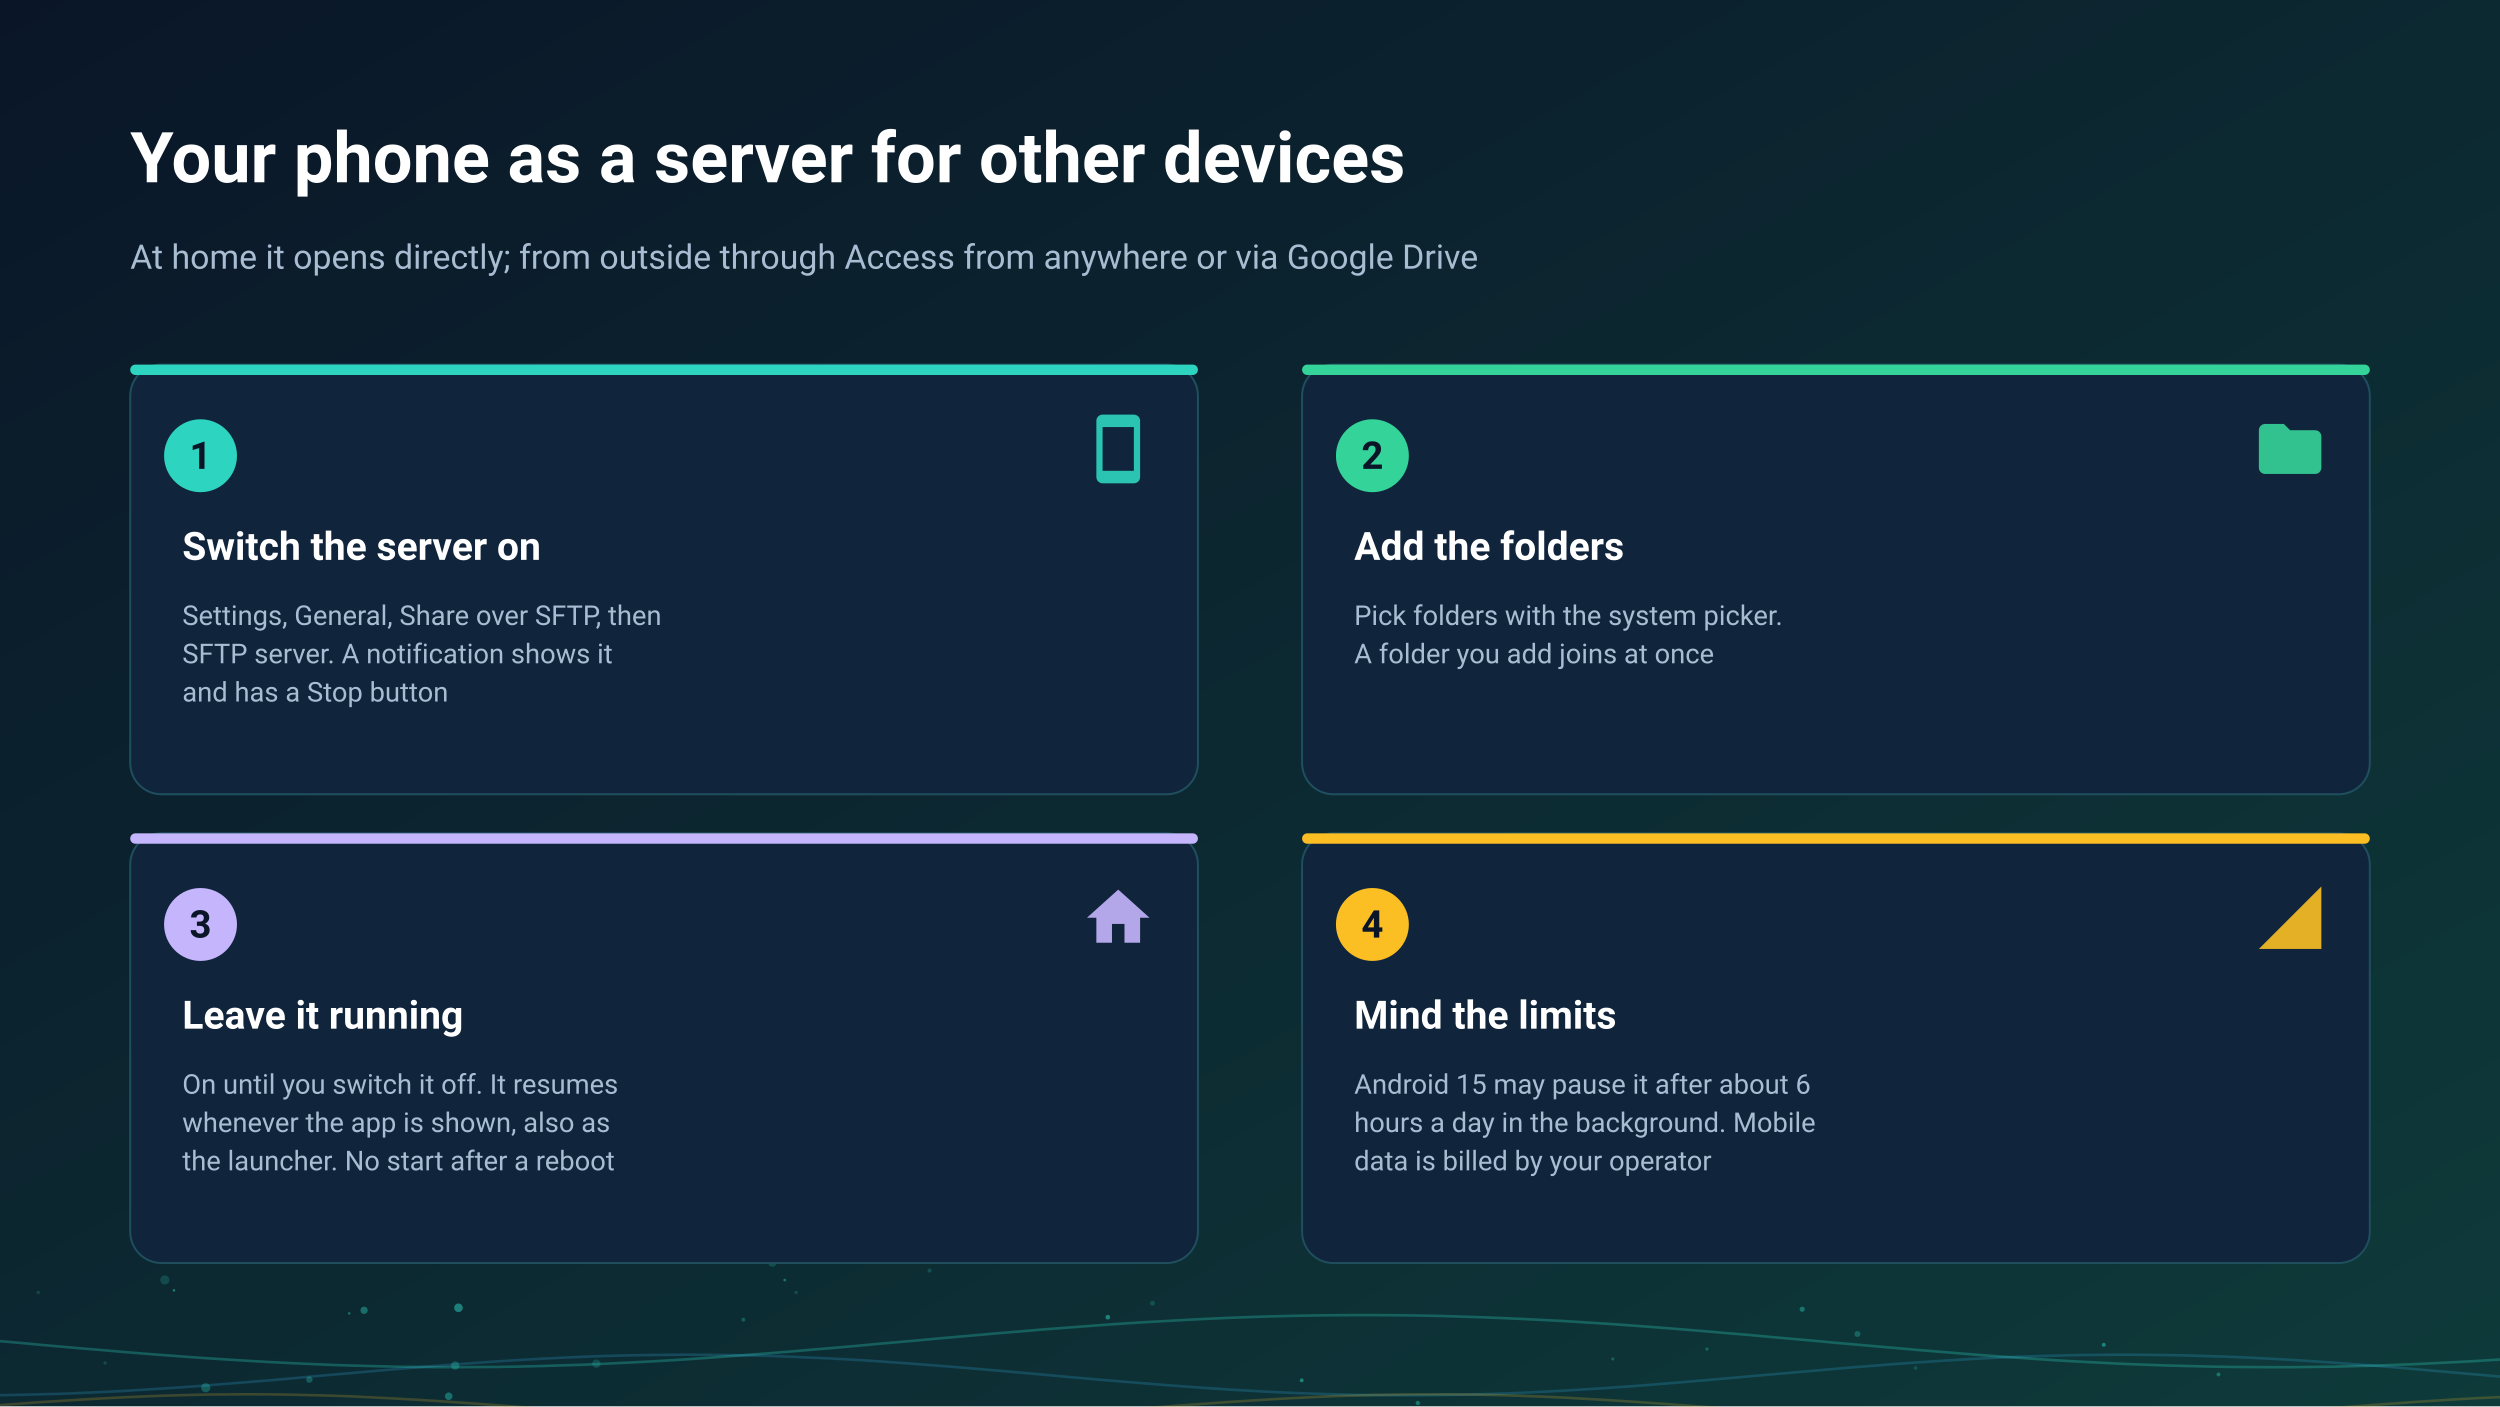
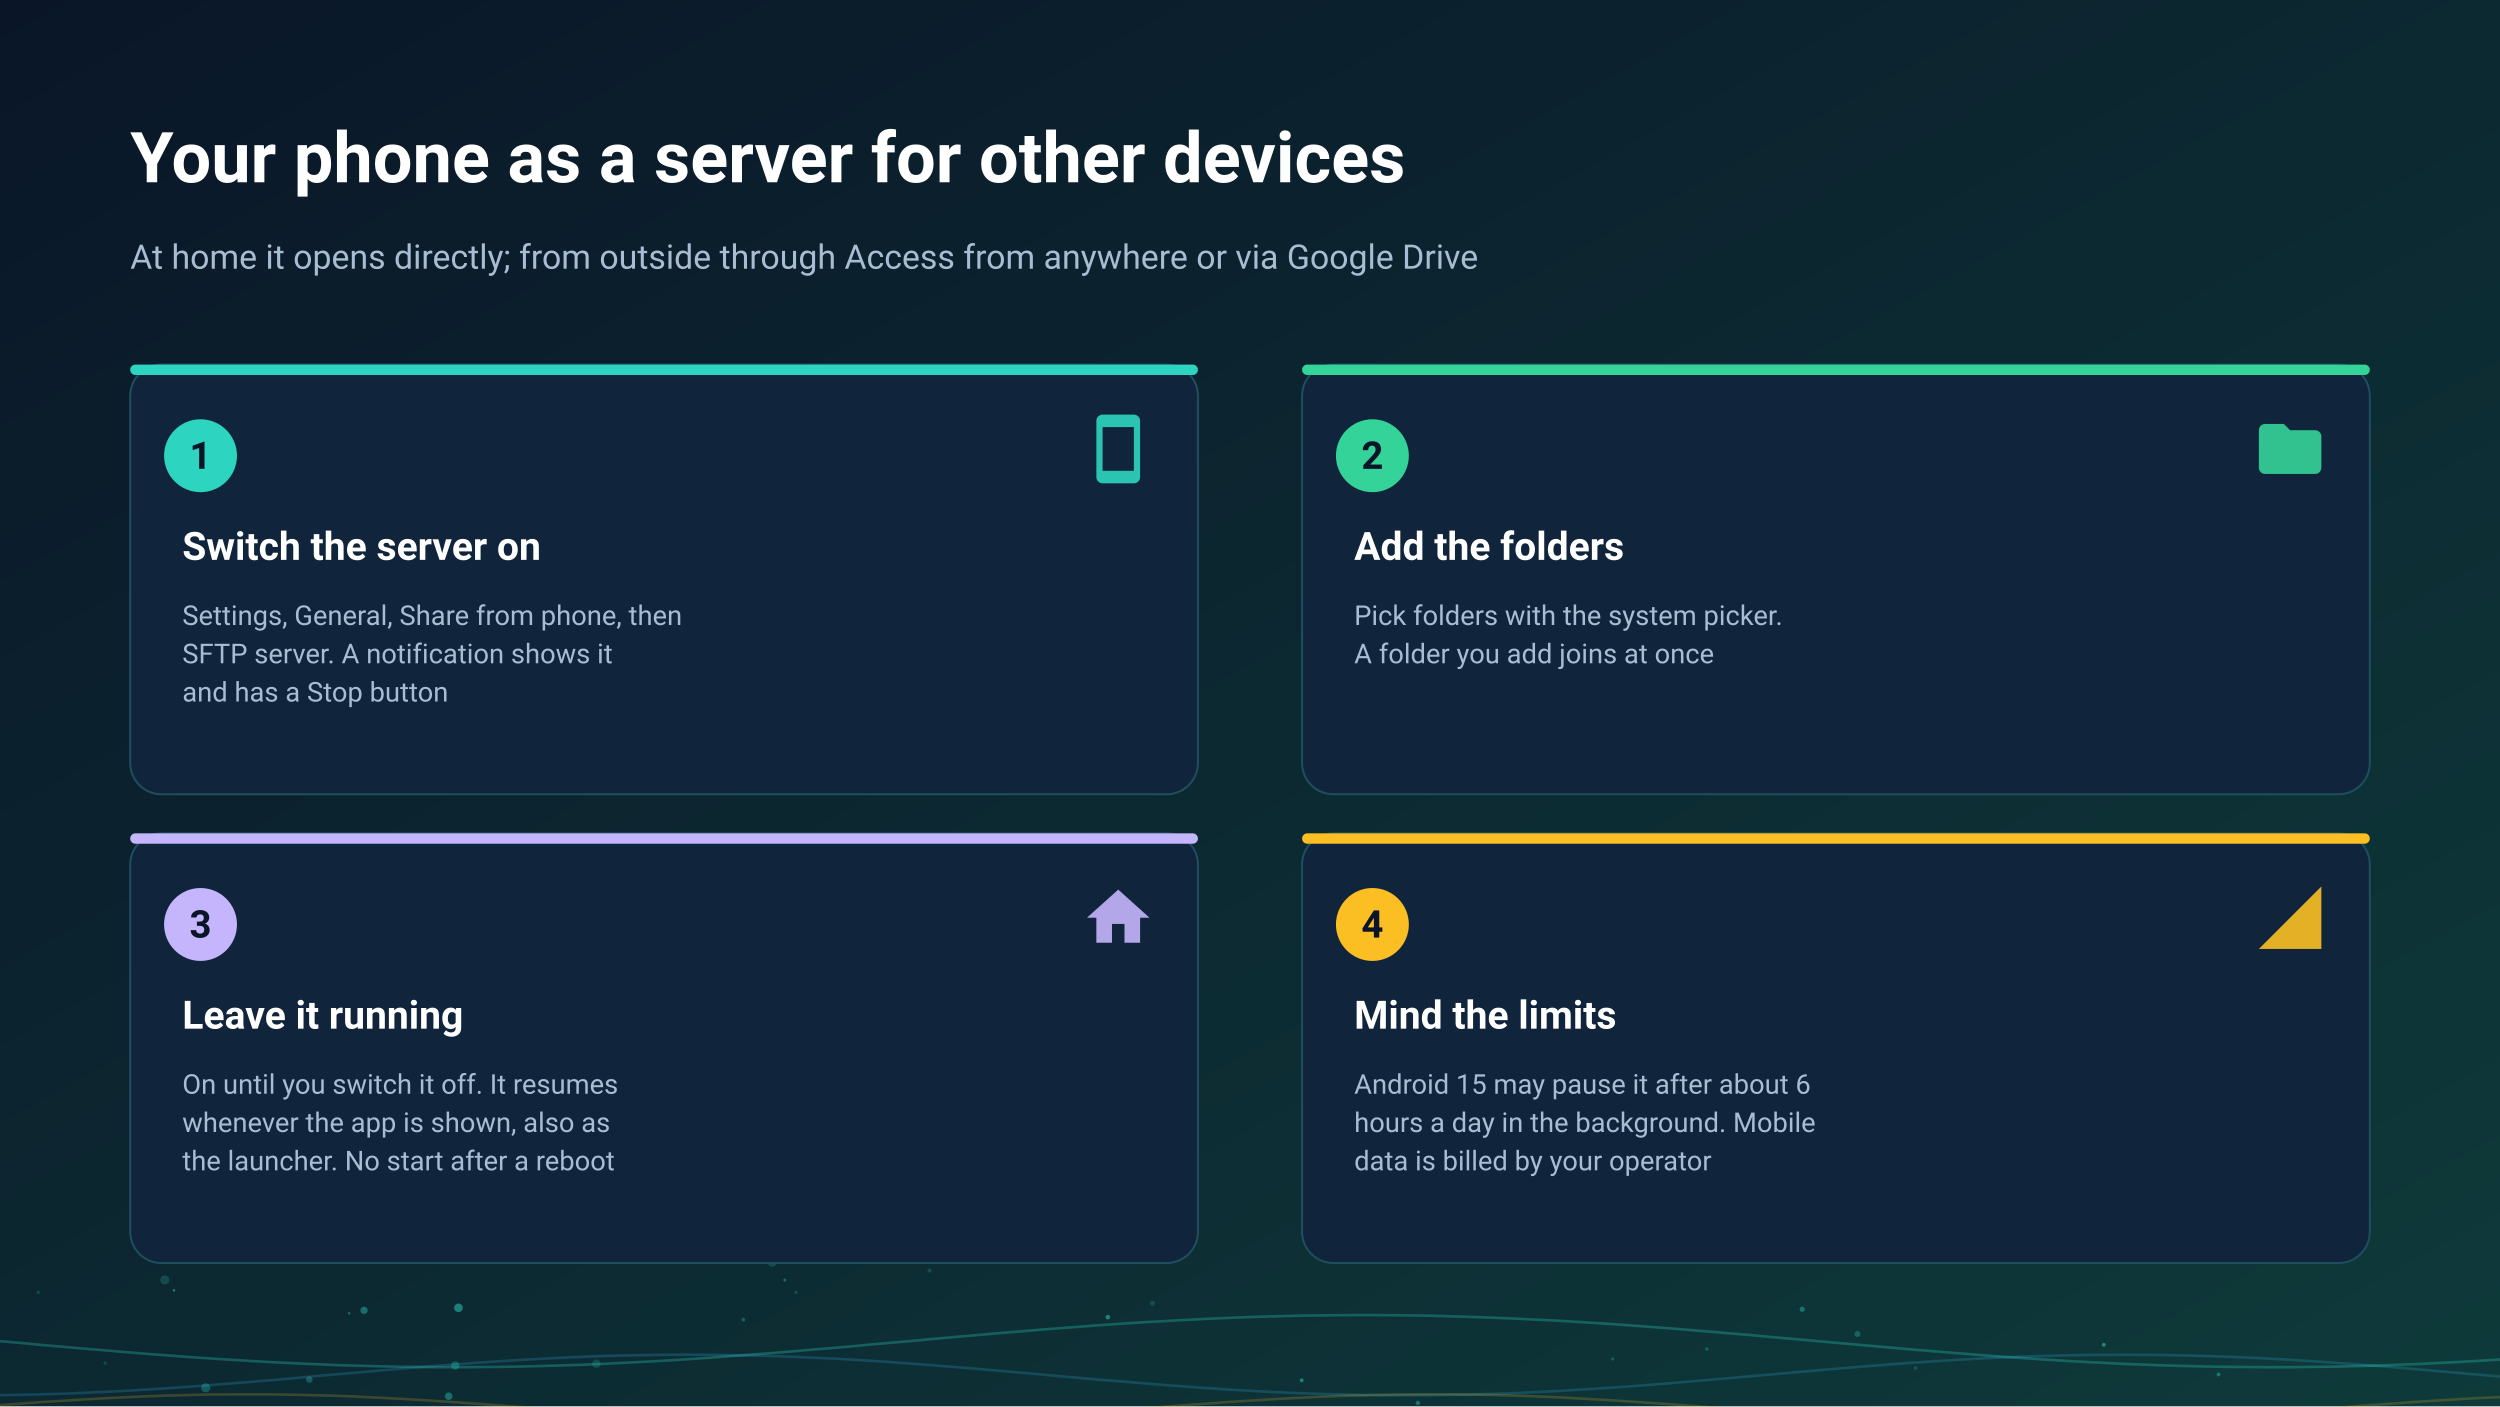
<svg xmlns="http://www.w3.org/2000/svg" viewBox="0 0 1920 1080" width="1920" height="1080" role="img" aria-labelledby="t d" lang="en">
  <defs>
    <marker id="arr-control" viewBox="0 0 10 10" refX="8.5" refY="5" markerWidth="7" markerHeight="7" orient="auto">
      <path d="M0 0L10 5L0 10z" fill="#38bdf8" />
    </marker>
    <marker id="arr-control-s" viewBox="0 0 10 10" refX="1.5" refY="5" markerWidth="7" markerHeight="7" orient="auto">
      <path d="M10 0L0 5L10 10z" fill="#38bdf8" />
    </marker>
    <marker id="arr-tunnel" viewBox="0 0 10 10" refX="8.5" refY="5" markerWidth="7" markerHeight="7" orient="auto">
      <path d="M0 0L10 5L0 10z" fill="#34d399" />
    </marker>
    <marker id="arr-tunnel-s" viewBox="0 0 10 10" refX="1.5" refY="5" markerWidth="7" markerHeight="7" orient="auto">
      <path d="M10 0L0 5L10 10z" fill="#34d399" />
    </marker>
    <marker id="arr-media" viewBox="0 0 10 10" refX="8.5" refY="5" markerWidth="7" markerHeight="7" orient="auto">
      <path d="M0 0L10 5L0 10z" fill="#fbbf24" />
    </marker>
    <marker id="arr-media-s" viewBox="0 0 10 10" refX="1.5" refY="5" markerWidth="7" markerHeight="7" orient="auto">
      <path d="M10 0L0 5L10 10z" fill="#fbbf24" />
    </marker>
    <marker id="arr-lan" viewBox="0 0 10 10" refX="8.5" refY="5" markerWidth="7" markerHeight="7" orient="auto">
      <path d="M0 0L10 5L0 10z" fill="#c4b5fd" />
    </marker>
    <marker id="arr-lan-s" viewBox="0 0 10 10" refX="1.5" refY="5" markerWidth="7" markerHeight="7" orient="auto">
      <path d="M10 0L0 5L10 10z" fill="#c4b5fd" />
    </marker>
    <marker id="arr-danger" viewBox="0 0 10 10" refX="8.5" refY="5" markerWidth="7" markerHeight="7" orient="auto">
      <path d="M0 0L10 5L0 10z" fill="#fca5a5" />
    </marker>
    <marker id="arr-danger-s" viewBox="0 0 10 10" refX="1.5" refY="5" markerWidth="7" markerHeight="7" orient="auto">
      <path d="M10 0L0 5L10 10z" fill="#fca5a5" />
    </marker>
    <marker id="arr-server" viewBox="0 0 10 10" refX="8.5" refY="5" markerWidth="7" markerHeight="7" orient="auto">
      <path d="M0 0L10 5L0 10z" fill="#2dd4bf" />
    </marker>
    <marker id="arr-server-s" viewBox="0 0 10 10" refX="1.5" refY="5" markerWidth="7" markerHeight="7" orient="auto">
      <path d="M10 0L0 5L10 10z" fill="#2dd4bf" />
    </marker>
    <marker id="arr-muted" viewBox="0 0 10 10" refX="8.5" refY="5" markerWidth="7" markerHeight="7" orient="auto">
      <path d="M0 0L10 5L0 10z" fill="#a9bdd2" />
    </marker>
    <marker id="arr-muted-s" viewBox="0 0 10 10" refX="1.5" refY="5" markerWidth="7" markerHeight="7" orient="auto">
      <path d="M10 0L0 5L10 10z" fill="#a9bdd2" />
    </marker>
    <marker id="arr-text" viewBox="0 0 10 10" refX="8.5" refY="5" markerWidth="7" markerHeight="7" orient="auto">
      <path d="M0 0L10 5L0 10z" fill="#ffffff" />
    </marker>
    <marker id="arr-text-s" viewBox="0 0 10 10" refX="1.5" refY="5" markerWidth="7" markerHeight="7" orient="auto">
      <path d="M10 0L0 5L10 10z" fill="#ffffff" />
    </marker>
    <filter id="soft" x="-20%" y="-20%" width="140%" height="140%">
      <feDropShadow dx="0" dy="4" stdDeviation="8" flood-color="#000" flood-opacity="0.18" />
    </filter>
    <filter id="glow" x="-50%" y="-50%" width="200%" height="200%">
      <feGaussianBlur stdDeviation="14" />
    </filter>
    <linearGradient id="bgGrad" x1="0" y1="0" x2="1" y2="1">
      <stop offset="0" stop-color="#0a1628" />
      <stop offset="1" stop-color="#0e3a3a" />
    </linearGradient>
    <radialGradient id="hub" cx="0.5" cy="0.5" r="0.5">
      <stop offset="0" stop-color="#2dd4bf" stop-opacity="0.55" />
      <stop offset="1" stop-color="#2dd4bf" stop-opacity="0" />
    </radialGradient>
  </defs>
  <rect width="1920" height="1080" fill="url(#bgGrad)" />
  <g aria-hidden="true">
    <polyline points="0 1030 16 1031.4 32 1032.9 48 1034.3 64 1035.7 80 1037 96 1038.4 112 1039.7 128 1040.9 144 1042.1 160 1043.2 176 1044.2 192 1045.2 208 1046.1 224 1046.9 240 1047.6 256 1048.3 272 1048.8 288 1049.2 304 1049.6 320 1049.8 336 1050 352 1050 368 1049.9 384 1049.8 400 1049.5 416 1049.1 432 1048.6 448 1048.1 464 1047.4 480 1046.6 496 1045.8 512 1044.9 528 1043.9 544 1042.8 560 1041.6 576 1040.4 592 1039.2 608 1037.9 624 1036.5 640 1035.2 656 1033.8 672 1032.3 688 1030.9 704 1029.5 720 1028 736 1026.6 752 1025.2 768 1023.8 784 1022.5 800 1021.1 816 1019.9 832 1018.7 848 1017.5 864 1016.4 880 1015.4 896 1014.5 912 1013.6 928 1012.8 944 1012.1 960 1011.5 976 1011 992 1010.6 1008 1010.3 1024 1010.1 1040 1010 1056 1010 1072 1010.1 1088 1010.3 1104 1010.6 1120 1011.1 1136 1011.6 1152 1012.2 1168 1012.9 1184 1013.7 1200 1014.5 1216 1015.5 1232 1016.5 1248 1017.6 1264 1018.8 1280 1020 1296 1021.3 1312 1022.6 1328 1024 1344 1025.3 1360 1026.8 1376 1028.2 1392 1029.6 1408 1031.1 1424 1032.5 1440 1033.9 1456 1035.3 1472 1036.7 1488 1038 1504 1039.3 1520 1040.6 1536 1041.8 1552 1042.9 1568 1044 1584 1045 1600 1045.9 1616 1046.7 1632 1047.5 1648 1048.1 1664 1048.7 1680 1049.1 1696 1049.5 1712 1049.8 1728 1049.9 1744 1050 1760 1050 1776 1049.8 1792 1049.6 1808 1049.2 1824 1048.8 1840 1048.2 1856 1047.6 1872 1046.8 1888 1046 1904 1045.1 1920 1044.1" fill="none" stroke="#2dd4bf" stroke-width="2" opacity="0.3" />
    <polyline points="0 1071.5 16 1071.2 32 1070.8 48 1070.4 64 1069.7 80 1069 96 1068.2 112 1067.2 128 1066.2 144 1065.1 160 1063.9 176 1062.6 192 1061.3 208 1060 224 1058.6 240 1057.1 256 1055.7 272 1054.3 288 1052.9 304 1051.5 320 1050.2 336 1048.9 352 1047.7 368 1046.5 384 1045.4 400 1044.4 416 1043.5 432 1042.7 448 1042 464 1041.4 480 1041 496 1040.7 512 1040.5 528 1040.4 544 1040.5 560 1040.7 576 1041 592 1041.4 608 1042 624 1042.7 640 1043.4 656 1044.3 672 1045.3 688 1046.4 704 1047.6 720 1048.8 736 1050.1 752 1051.4 768 1052.8 784 1054.2 800 1055.6 816 1057.1 832 1058.5 848 1059.9 864 1061.2 880 1062.5 896 1063.8 912 1065 928 1066.1 944 1067.2 960 1068.1 976 1069 992 1069.7 1008 1070.3 1024 1070.8 1040 1071.2 1056 1071.5 1072 1071.6 1088 1071.6 1104 1071.4 1120 1071.2 1136 1070.8 1152 1070.3 1168 1069.7 1184 1068.9 1200 1068.1 1216 1067.1 1232 1066.1 1248 1065 1264 1063.8 1280 1062.5 1296 1061.2 1312 1059.8 1328 1058.4 1344 1057 1360 1055.6 1376 1054.2 1392 1052.8 1408 1051.4 1424 1050 1440 1048.8 1456 1047.5 1472 1046.4 1488 1045.3 1504 1044.3 1520 1043.4 1536 1042.6 1552 1041.9 1568 1041.4 1584 1041 1600 1040.6 1616 1040.5 1632 1040.4 1648 1040.5 1664 1040.7 1680 1041 1696 1041.5 1712 1042 1728 1042.7 1744 1043.5 1760 1044.4 1776 1045.4 1792 1046.5 1808 1047.7 1824 1048.9 1840 1050.2 1856 1051.6 1872 1053 1888 1054.4 1904 1055.8 1920 1057.2" fill="none" stroke="#38bdf8" stroke-width="2" opacity="0.2" />
    <polyline points="0 1079.1 16 1078 32 1076.8 48 1075.8 64 1074.8 80 1073.9 96 1073.1 112 1072.4 128 1071.8 144 1071.4 160 1071 176 1070.9 192 1070.8 208 1070.9 224 1071.1 240 1071.5 256 1071.9 272 1072.5 288 1073.3 304 1074.1 320 1075 336 1076 352 1077.1 368 1078.2 384 1079.4 400 1080.6 416 1081.9 432 1083.1 448 1084.3 464 1085.5 480 1086.7 496 1087.8 512 1088.8 528 1089.7 544 1090.6 560 1091.3 576 1091.9 592 1092.4 608 1092.8 624 1093.1 640 1093.2 656 1093.2 672 1093 688 1092.7 704 1092.3 720 1091.8 736 1091.1 752 1090.3 768 1089.4 784 1088.5 800 1087.4 816 1086.3 832 1085.1 848 1083.9 864 1082.7 880 1081.5 896 1080.2 912 1079 928 1077.9 944 1076.7 960 1075.7 976 1074.7 992 1073.8 1008 1073 1024 1072.3 1040 1071.8 1056 1071.3 1072 1071 1088 1070.8 1104 1070.8 1120 1070.9 1136 1071.1 1152 1071.5 1168 1072 1184 1072.6 1200 1073.3 1216 1074.2 1232 1075.1 1248 1076.1 1264 1077.2 1280 1078.3 1296 1079.5 1312 1080.7 1328 1082 1344 1083.2 1360 1084.4 1376 1085.6 1392 1086.8 1408 1087.8 1424 1088.9 1440 1089.8 1456 1090.6 1472 1091.4 1488 1092 1504 1092.5 1520 1092.9 1536 1093.1 1552 1093.2 1568 1093.2 1584 1093 1600 1092.7 1616 1092.3 1632 1091.7 1648 1091 1664 1090.2 1680 1089.4 1696 1088.4 1712 1087.3 1728 1086.2 1744 1085 1760 1083.8 1776 1082.6 1792 1081.4 1808 1080.1 1824 1078.9 1840 1077.8 1856 1076.6 1872 1075.6 1888 1074.6 1904 1073.7 1920 1073" fill="none" stroke="#fbbf24" stroke-width="2" opacity="0.2" />
    <circle cx="1825" cy="1105.3" r="3" fill="#2dd4bf" stroke="none" stroke-width="2" opacity="0.5" />
    <circle cx="1384.1" cy="1005.5" r="2" fill="#2dd4bf" stroke="none" stroke-width="2" opacity="0.4" />
    <circle cx="412.3" cy="1151.5" r="2.7" fill="#2dd4bf" stroke="none" stroke-width="2" opacity="0.3" />
    <circle cx="973.8" cy="1087.9" r="3.6" fill="#2dd4bf" stroke="none" stroke-width="2" opacity="0.3" />
    <circle cx="126.6" cy="983" r="3.5" fill="#2dd4bf" stroke="none" stroke-width="2" opacity="0.2" />
    <circle cx="279.6" cy="1006.3" r="2.8" fill="#2dd4bf" stroke="none" stroke-width="2" opacity="0.4" />
    <circle cx="1305.6" cy="1150.8" r="2.4" fill="#2dd4bf" stroke="none" stroke-width="2" opacity="0.5" />
    <circle cx="593.2" cy="969.6" r="3.3" fill="#2dd4bf" stroke="none" stroke-width="2" opacity="0.2" />
    <circle cx="611.4" cy="992.6" r="1.3" fill="#2dd4bf" stroke="none" stroke-width="2" opacity="0.2" />
    <circle cx="602.7" cy="983.1" r="1.1" fill="#2dd4bf" stroke="none" stroke-width="2" opacity="0.4" />
    <circle cx="349.6" cy="1048.7" r="3.2" fill="#2dd4bf" stroke="none" stroke-width="2" opacity="0.3" />
    <circle cx="344.6" cy="1072.3" r="2.9" fill="#2dd4bf" stroke="none" stroke-width="2" opacity="0.4" />
    <circle cx="237.6" cy="1059.5" r="2.5" fill="#2dd4bf" stroke="none" stroke-width="2" opacity="0.3" />
    <circle cx="1703.8" cy="1055.6" r="1.5" fill="#2dd4bf" stroke="none" stroke-width="2" opacity="0.4" />
    <circle cx="133.6" cy="991" r="1" fill="#2dd4bf" stroke="none" stroke-width="2" opacity="0.5" />
    <circle cx="1471.1" cy="1050.6" r="1.4" fill="#2dd4bf" stroke="none" stroke-width="2" opacity="0.2" />
    <circle cx="158" cy="1065.8" r="3.5" fill="#2dd4bf" stroke="none" stroke-width="2" opacity="0.3" />
    <circle cx="1032.2" cy="1112.8" r="3.5" fill="#2dd4bf" stroke="none" stroke-width="2" opacity="0.5" />
    <circle cx="268.2" cy="1008.7" r="1" fill="#2dd4bf" stroke="none" stroke-width="2" opacity="0.4" />
    <circle cx="885.1" cy="1000.9" r="1.9" fill="#2dd4bf" stroke="none" stroke-width="2" opacity="0.2" />
    <circle cx="420" cy="1141.9" r="3" fill="#2dd4bf" stroke="none" stroke-width="2" opacity="0.5" />
    <circle cx="1080.7" cy="1083.7" r="1.5" fill="#2dd4bf" stroke="none" stroke-width="2" opacity="0.5" />
    <circle cx="80.7" cy="1046.8" r="1.3" fill="#2dd4bf" stroke="none" stroke-width="2" opacity="0.2" />
    <circle cx="352.1" cy="1004.4" r="3.3" fill="#2dd4bf" stroke="none" stroke-width="2" opacity="0.5" />
    <circle cx="660.7" cy="1107.3" r="1.8" fill="#2dd4bf" stroke="none" stroke-width="2" opacity="0.4" />
    <circle cx="1238.6" cy="1043.7" r="1.2" fill="#2dd4bf" stroke="none" stroke-width="2" opacity="0.3" />
    <circle cx="1116.1" cy="1094.4" r="1.2" fill="#2dd4bf" stroke="none" stroke-width="2" opacity="0.4" />
    <circle cx="999.7" cy="1060.1" r="1.5" fill="#2dd4bf" stroke="none" stroke-width="2" opacity="0.5" />
    <circle cx="1699.6" cy="1145.4" r="2.4" fill="#2dd4bf" stroke="none" stroke-width="2" opacity="0.5" />
    <circle cx="1426.5" cy="1024.5" r="2.3" fill="#2dd4bf" stroke="none" stroke-width="2" opacity="0.3" />
    <circle cx="713.9" cy="975.8" r="1.6" fill="#2dd4bf" stroke="none" stroke-width="2" opacity="0.2" />
    <circle cx="1264.8" cy="1133.5" r="2.8" fill="#2dd4bf" stroke="none" stroke-width="2" opacity="0.5" />
    <circle cx="850.8" cy="1011.6" r="1.8" fill="#2dd4bf" stroke="none" stroke-width="2" opacity="0.5" />
    <circle cx="1831.8" cy="1102.6" r="2.1" fill="#2dd4bf" stroke="none" stroke-width="2" opacity="0.5" />
    <circle cx="1615.7" cy="1032.8" r="1.5" fill="#2dd4bf" stroke="none" stroke-width="2" opacity="0.5" />
    <circle cx="1088.9" cy="1077.5" r="1.7" fill="#2dd4bf" stroke="none" stroke-width="2" opacity="0.4" />
    <circle cx="570.9" cy="1013.5" r="1.5" fill="#2dd4bf" stroke="none" stroke-width="2" opacity="0.3" />
    <circle cx="1437.8" cy="944.6" r="3.4" fill="#2dd4bf" stroke="none" stroke-width="2" opacity="0.6" />
    <circle cx="467" cy="1136.6" r="1.6" fill="#2dd4bf" stroke="none" stroke-width="2" opacity="0.4" />
    <circle cx="471.5" cy="945.3" r="2.8" fill="#2dd4bf" stroke="none" stroke-width="2" opacity="0.5" />
    <circle cx="29.4" cy="992.6" r="1.3" fill="#2dd4bf" stroke="none" stroke-width="2" opacity="0.2" />
    <circle cx="458" cy="1047.3" r="3.2" fill="#2dd4bf" stroke="none" stroke-width="2" opacity="0.2" />
    <circle cx="960.1" cy="1115.3" r="1" fill="#2dd4bf" stroke="none" stroke-width="2" opacity="0.3" />
    <circle cx="383.1" cy="1084.4" r="3.2" fill="#2dd4bf" stroke="none" stroke-width="2" opacity="0.5" />
    <circle cx="1709.5" cy="1100.5" r="3" fill="#2dd4bf" stroke="none" stroke-width="2" opacity="0.3" />
    <circle cx="1310.9" cy="1036.1" r="1.3" fill="#2dd4bf" stroke="none" stroke-width="2" opacity="0.3" />
  </g>
  <text x="100" y="140" font-family="'Segoe UI', Roboto, 'Noto Sans', 'Helvetica Neue', Arial, sans-serif" font-size="54" font-weight="700" fill="#ffffff" text-anchor="start">
    <tspan x="100" dy="0">Your phone as a server for other devices</tspan>
  </text>
  <text x="100" y="206.4" font-family="'Segoe UI', Roboto, 'Noto Sans', 'Helvetica Neue', Arial, sans-serif" font-size="26" font-weight="400" fill="#a9bdd2" text-anchor="start">
    <tspan x="100" dy="0">At home it opens directly; from outside through Access from anywhere or via Google Drive</tspan>
  </text>
  <rect x="100" y="280" width="820" height="330" rx="24" fill="#10243b" stroke="#1f4f5f" stroke-width="1.5" />
  <rect x="100" y="280" width="820" height="8" rx="4" fill="#2dd4bf" stroke="none" stroke-width="1.5" />
  <circle cx="154" cy="350" r="28" fill="#2dd4bf" stroke="none" stroke-width="2" />
  <text x="154" y="360.1" font-family="'Segoe UI', Roboto, 'Noto Sans', 'Helvetica Neue', Arial, sans-serif" font-size="29.4" font-weight="700" fill="#0a1628" text-anchor="middle">
    <tspan x="154" dy="0">1</tspan>
  </text>
  <g transform="translate(830 316) scale(2.4)" opacity="0.9">
    <path d="M17 1.01L7 1c-1.1 0-2 .9-2 2v18c0 1.1.9 2 2 2h10c1.1 0 2-.9 2-2V3c0-1.1-.9-1.99-2-1.99zM17 19H7V5h10v14z" fill="#2dd4bf" />
  </g>
  <text x="140" y="430" font-family="'Segoe UI', Roboto, 'Noto Sans', 'Helvetica Neue', Arial, sans-serif" font-size="30" font-weight="700" fill="#ffffff" text-anchor="start">
    <tspan x="140" dy="0">Switch the server on</tspan>
  </text>
  <text x="140" y="480" font-family="'Segoe UI', Roboto, 'Noto Sans', 'Helvetica Neue', Arial, sans-serif" font-size="21" font-weight="400" fill="#a9bdd2" text-anchor="start">
-     <tspan x="140" dy="0">Settings, General, Share over SFTP, then</tspan>
+     <tspan x="140" dy="0">Settings, General, Share from phone, then</tspan>
    <tspan x="140" dy="29.4">SFTP server. A notification shows it</tspan>
    <tspan x="140" dy="29.4">and has a Stop button</tspan>
  </text>
  <rect x="1000" y="280" width="820" height="330" rx="24" fill="#10243b" stroke="#1f4f5f" stroke-width="1.5" />
  <rect x="1000" y="280" width="820" height="8" rx="4" fill="#34d399" stroke="none" stroke-width="1.5" />
  <circle cx="1054" cy="350" r="28" fill="#34d399" stroke="none" stroke-width="2" />
  <text x="1054" y="360.1" font-family="'Segoe UI', Roboto, 'Noto Sans', 'Helvetica Neue', Arial, sans-serif" font-size="29.4" font-weight="700" fill="#0a1628" text-anchor="middle">
    <tspan x="1054" dy="0">2</tspan>
  </text>
  <g transform="translate(1730 316) scale(2.4)" opacity="0.9">
    <path d="M10 4H4c-1.1 0-1.99.9-1.99 2L2 18c0 1.1.9 2 2 2h16c1.1 0 2-.9 2-2V8c0-1.1-.9-2-2-2h-8l-2-2z" fill="#34d399" />
  </g>
  <text x="1040" y="430" font-family="'Segoe UI', Roboto, 'Noto Sans', 'Helvetica Neue', Arial, sans-serif" font-size="30" font-weight="700" fill="#ffffff" text-anchor="start">
    <tspan x="1040" dy="0">Add the folders</tspan>
  </text>
  <text x="1040" y="480" font-family="'Segoe UI', Roboto, 'Noto Sans', 'Helvetica Neue', Arial, sans-serif" font-size="21" font-weight="400" fill="#a9bdd2" text-anchor="start">
    <tspan x="1040" dy="0">Pick folders with the system picker.</tspan>
    <tspan x="1040" dy="29.4">A folder you add joins at once</tspan>
  </text>
  <rect x="100" y="640" width="820" height="330" rx="24" fill="#10243b" stroke="#1f4f5f" stroke-width="1.5" />
  <rect x="100" y="640" width="820" height="8" rx="4" fill="#c4b5fd" stroke="none" stroke-width="1.5" />
  <circle cx="154" cy="710" r="28" fill="#c4b5fd" stroke="none" stroke-width="2" />
  <text x="154" y="720.1" font-family="'Segoe UI', Roboto, 'Noto Sans', 'Helvetica Neue', Arial, sans-serif" font-size="29.4" font-weight="700" fill="#0a1628" text-anchor="middle">
    <tspan x="154" dy="0">3</tspan>
  </text>
  <g transform="translate(830 676) scale(2.4)" opacity="0.9">
    <path d="M10 20v-6h4v6h5v-8h3L12 3 2 12h3v8z" fill="#c4b5fd" />
  </g>
  <text x="140" y="790" font-family="'Segoe UI', Roboto, 'Noto Sans', 'Helvetica Neue', Arial, sans-serif" font-size="30" font-weight="700" fill="#ffffff" text-anchor="start">
    <tspan x="140" dy="0">Leave it running</tspan>
  </text>
  <text x="140" y="840" font-family="'Segoe UI', Roboto, 'Noto Sans', 'Helvetica Neue', Arial, sans-serif" font-size="21" font-weight="400" fill="#a9bdd2" text-anchor="start">
    <tspan x="140" dy="0">On until you switch it off. It resumes</tspan>
    <tspan x="140" dy="29.4">whenever the app is shown, also as</tspan>
    <tspan x="140" dy="29.4">the launcher. No start after a reboot</tspan>
  </text>
  <rect x="1000" y="640" width="820" height="330" rx="24" fill="#10243b" stroke="#1f4f5f" stroke-width="1.5" />
  <rect x="1000" y="640" width="820" height="8" rx="4" fill="#fbbf24" stroke="none" stroke-width="1.5" />
  <circle cx="1054" cy="710" r="28" fill="#fbbf24" stroke="none" stroke-width="2" />
  <text x="1054" y="720.1" font-family="'Segoe UI', Roboto, 'Noto Sans', 'Helvetica Neue', Arial, sans-serif" font-size="29.4" font-weight="700" fill="#0a1628" text-anchor="middle">
    <tspan x="1054" dy="0">4</tspan>
  </text>
  <g transform="translate(1730 676) scale(2.4)" opacity="0.9">
    <path d="M2 22h20V2z" fill="#fbbf24" />
  </g>
  <text x="1040" y="790" font-family="'Segoe UI', Roboto, 'Noto Sans', 'Helvetica Neue', Arial, sans-serif" font-size="30" font-weight="700" fill="#ffffff" text-anchor="start">
    <tspan x="1040" dy="0">Mind the limits</tspan>
  </text>
  <text x="1040" y="840" font-family="'Segoe UI', Roboto, 'Noto Sans', 'Helvetica Neue', Arial, sans-serif" font-size="21" font-weight="400" fill="#a9bdd2" text-anchor="start">
    <tspan x="1040" dy="0">Android 15 may pause it after about 6</tspan>
    <tspan x="1040" dy="29.4">hours a day in the background. Mobile</tspan>
    <tspan x="1040" dy="29.4">data is billed by your operator</tspan>
  </text>
</svg>
